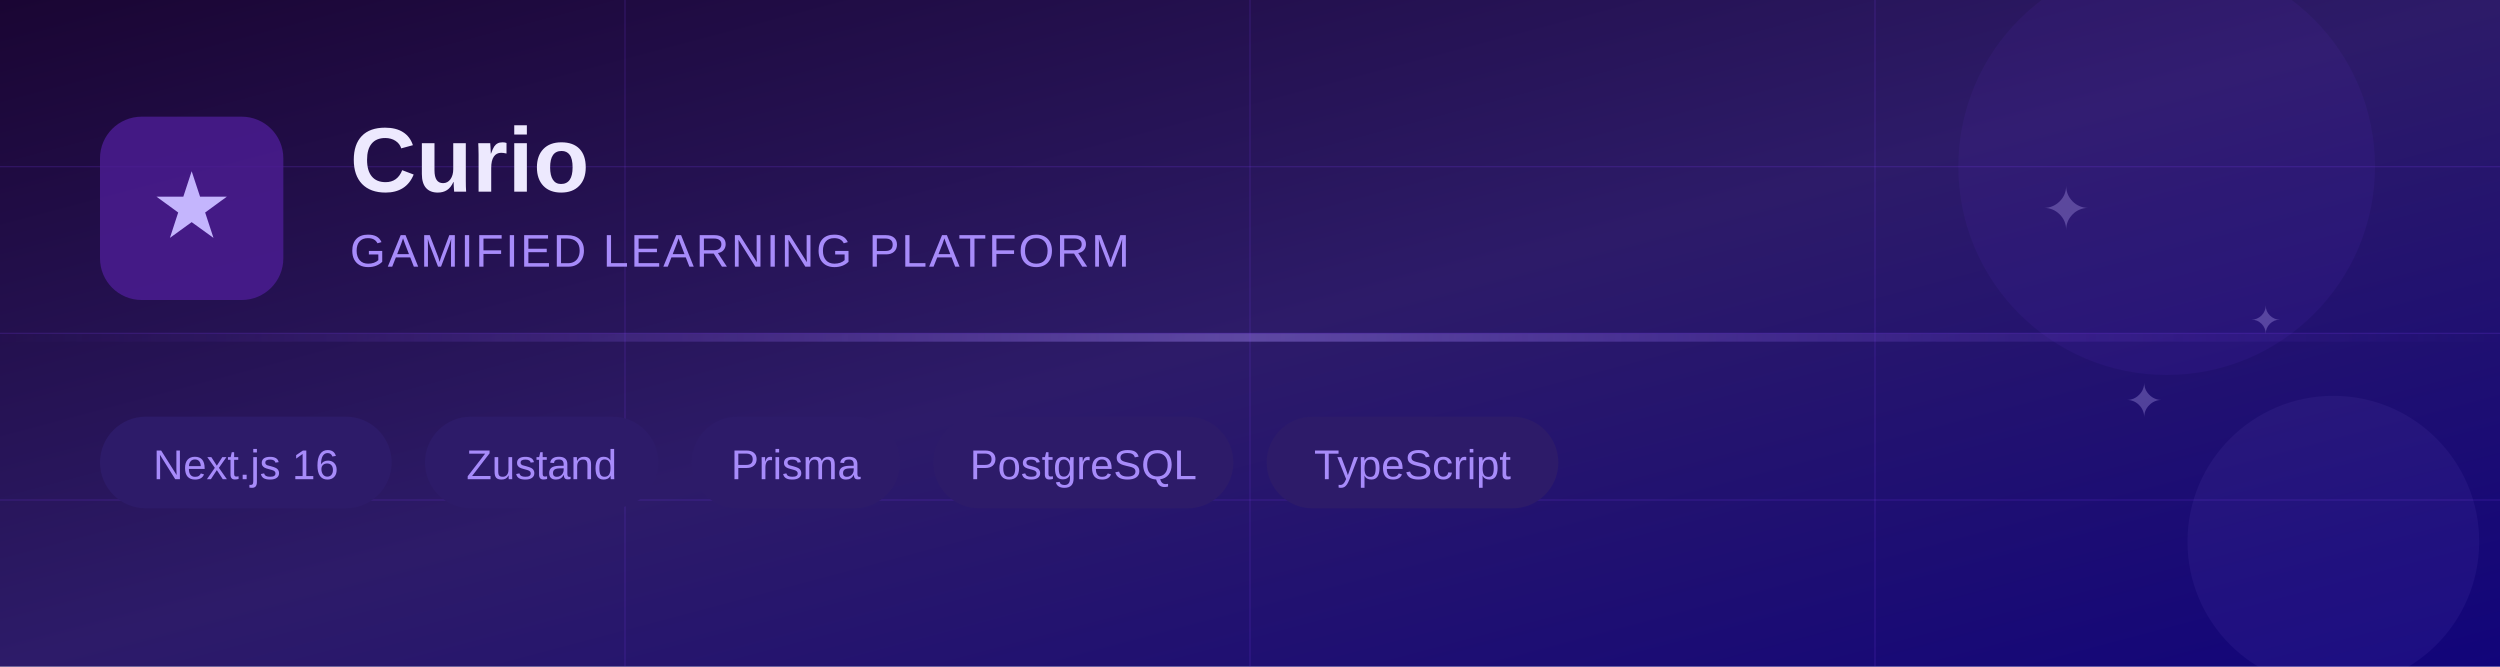
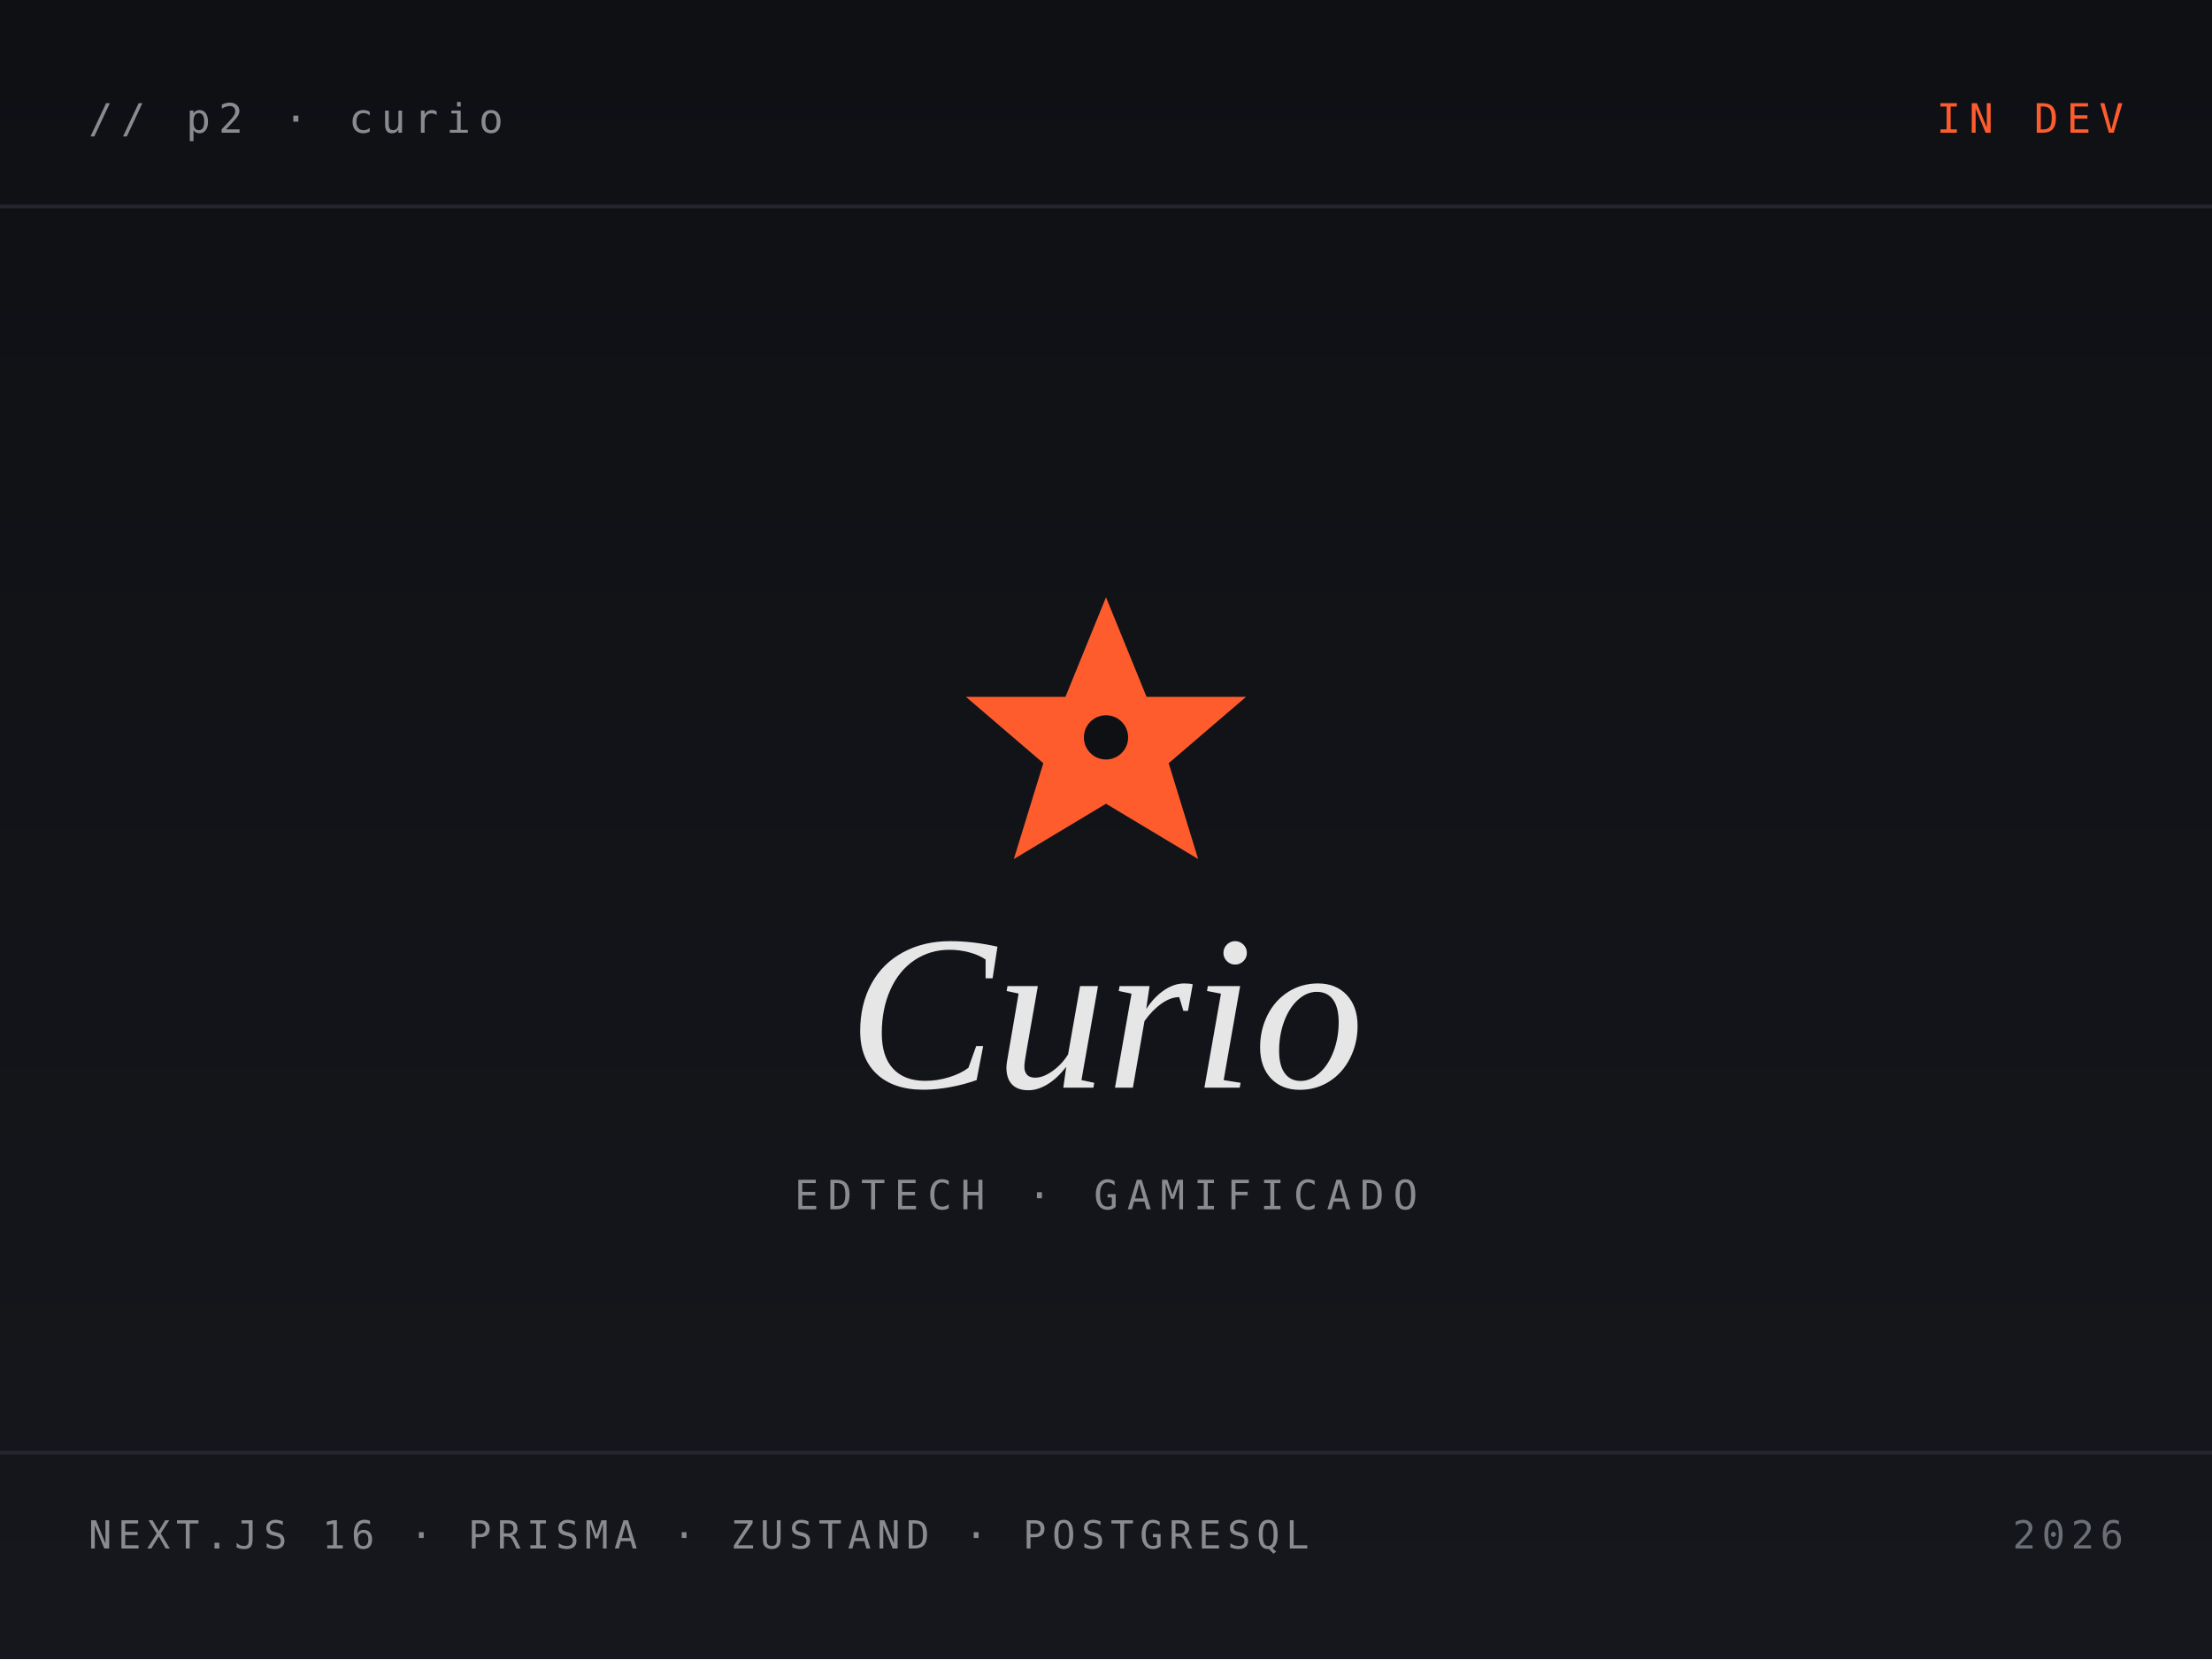
- <svg xmlns="http://www.w3.org/2000/svg" width="600" height="160" viewBox="0 0 600 160">
+ <svg xmlns="http://www.w3.org/2000/svg" width="600" height="450" viewBox="0 0 600 450">
  <defs>
-     <linearGradient id="grad2" x1="0%" y1="0%" x2="100%" y2="100%">
-       <stop offset="0%" style="stop-color:#1a0533" />
-       <stop offset="50%" style="stop-color:#2d1b69" />
-       <stop offset="100%" style="stop-color:#11047a" />
-     </linearGradient>
-     <linearGradient id="glow2" x1="0%" y1="0%" x2="100%" y2="0%">
-       <stop offset="0%" style="stop-color:#7c3aed;stop-opacity:0" />
-       <stop offset="50%" style="stop-color:#a78bfa;stop-opacity:0.4" />
-       <stop offset="100%" style="stop-color:#7c3aed;stop-opacity:0" />
+     <linearGradient id="bg2" x1="0%" y1="0%" x2="0%" y2="100%">
+       <stop offset="0%" stop-color="#0E1014" />
+       <stop offset="100%" stop-color="#15171C" />
    </linearGradient>
  </defs>
-   <rect width="600" height="160" fill="url(#grad2)" />
-   <rect y="80" width="600" height="2" fill="url(#glow2)" />
-   <line x1="0" y1="40" x2="600" y2="40" stroke="#7c3aed" stroke-width="0.3" stroke-opacity="0.2" />
-   <line x1="0" y1="80" x2="600" y2="80" stroke="#7c3aed" stroke-width="0.3" stroke-opacity="0.2" />
-   <line x1="0" y1="120" x2="600" y2="120" stroke="#7c3aed" stroke-width="0.3" stroke-opacity="0.2" />
-   <line x1="150" y1="0" x2="150" y2="160" stroke="#7c3aed" stroke-width="0.3" stroke-opacity="0.2" />
-   <line x1="300" y1="0" x2="300" y2="160" stroke="#7c3aed" stroke-width="0.3" stroke-opacity="0.2" />
-   <line x1="450" y1="0" x2="450" y2="160" stroke="#7c3aed" stroke-width="0.3" stroke-opacity="0.2" />
-   <rect x="24" y="28" width="44" height="44" rx="10" fill="#4c1d95" fill-opacity="0.8" />
-   <text x="46" y="57" font-family="'Segoe UI', Arial, sans-serif" font-size="22" fill="#c4b5fd" text-anchor="middle">★</text>
-   <text x="84" y="46" font-family="'Segoe UI', Arial, sans-serif" font-size="22" font-weight="700" fill="#EDE9FE">Curio</text>
-   <text x="84" y="64" font-family="'Segoe UI', Arial, sans-serif" font-size="11" fill="#a78bfa" letter-spacing="0.5">GAMIFIED LEARNING PLATFORM</text>
-   <rect x="24" y="100" width="70" height="22" rx="11" fill="#2d1b69" />
-   <text x="59" y="115" font-family="'Segoe UI', Arial, sans-serif" font-size="10" fill="#a78bfa" text-anchor="middle">Next.js 16</text>
-   <rect x="102" y="100" width="56" height="22" rx="11" fill="#2d1b69" />
-   <text x="130" y="115" font-family="'Segoe UI', Arial, sans-serif" font-size="10" fill="#a78bfa" text-anchor="middle">Zustand</text>
-   <rect x="166" y="100" width="50" height="22" rx="11" fill="#2d1b69" />
-   <text x="191" y="115" font-family="'Segoe UI', Arial, sans-serif" font-size="10" fill="#a78bfa" text-anchor="middle">Prisma</text>
-   <rect x="224" y="100" width="72" height="22" rx="11" fill="#2d1b69" />
-   <text x="260" y="115" font-family="'Segoe UI', Arial, sans-serif" font-size="10" fill="#a78bfa" text-anchor="middle">PostgreSQL</text>
-   <rect x="304" y="100" width="70" height="22" rx="11" fill="#2d1b69" />
-   <text x="339" y="115" font-family="'Segoe UI', Arial, sans-serif" font-size="10" fill="#a78bfa" text-anchor="middle">TypeScript</text>
-   <circle cx="520" cy="40" r="50" fill="#7c3aed" fill-opacity="0.07" />
-   <circle cx="560" cy="130" r="35" fill="#a78bfa" fill-opacity="0.07" />
-   <text x="490" y="55" font-family="'Segoe UI', Arial, sans-serif" font-size="14" fill="#c4b5fd" fill-opacity="0.3">✦</text>
-   <text x="540" y="80" font-family="'Segoe UI', Arial, sans-serif" font-size="9" fill="#c4b5fd" fill-opacity="0.3">✦</text>
-   <text x="510" y="100" font-family="'Segoe UI', Arial, sans-serif" font-size="11" fill="#c4b5fd" fill-opacity="0.3">✦</text>
+   <rect width="600" height="450" fill="url(#bg2)" />
+   <line x1="0" y1="56" x2="600" y2="56" stroke="#23262C" />
+   <text x="24" y="36" font-family="ui-monospace, monospace" font-size="11" fill="#8A8B90" letter-spacing="2.2">// p2 · curio</text>
+   <text x="576" y="36" font-family="ui-monospace, monospace" font-size="11" fill="#FF5C2E" letter-spacing="2.2" text-anchor="end">IN DEV</text>
+   <g transform="translate(300 200)">
+     <path d="M 0 -38 L 11 -11 L 38 -11 L 17 7 L 25 33 L 0 18 L -25 33 L -17 7 L -38 -11 L -11 -11 Z" fill="#FF5C2E" />
+     <circle cx="0" cy="0" r="6" fill="#0E1014" />
+   </g>
+   <text x="300" y="295" font-family="Georgia, 'Times New Roman', serif" font-style="italic" font-size="60" fill="#E6E6E6" text-anchor="middle">Curio</text>
+   <text x="300" y="328" font-family="ui-monospace, monospace" font-size="11" fill="#8A8B90" letter-spacing="2.4" text-anchor="middle">EDTECH · GAMIFICADO</text>
+   <line x1="0" y1="394" x2="600" y2="394" stroke="#23262C" />
+   <text x="24" y="420" font-family="ui-monospace, monospace" font-size="10.5" fill="#8A8B90" letter-spacing="1.6">NEXT.JS 16 · PRISMA · ZUSTAND · POSTGRESQL</text>
+   <text x="576" y="420" font-family="ui-monospace, monospace" font-size="10.5" fill="#6B6E76" letter-spacing="1.6" text-anchor="end">2026</text>
</svg>
